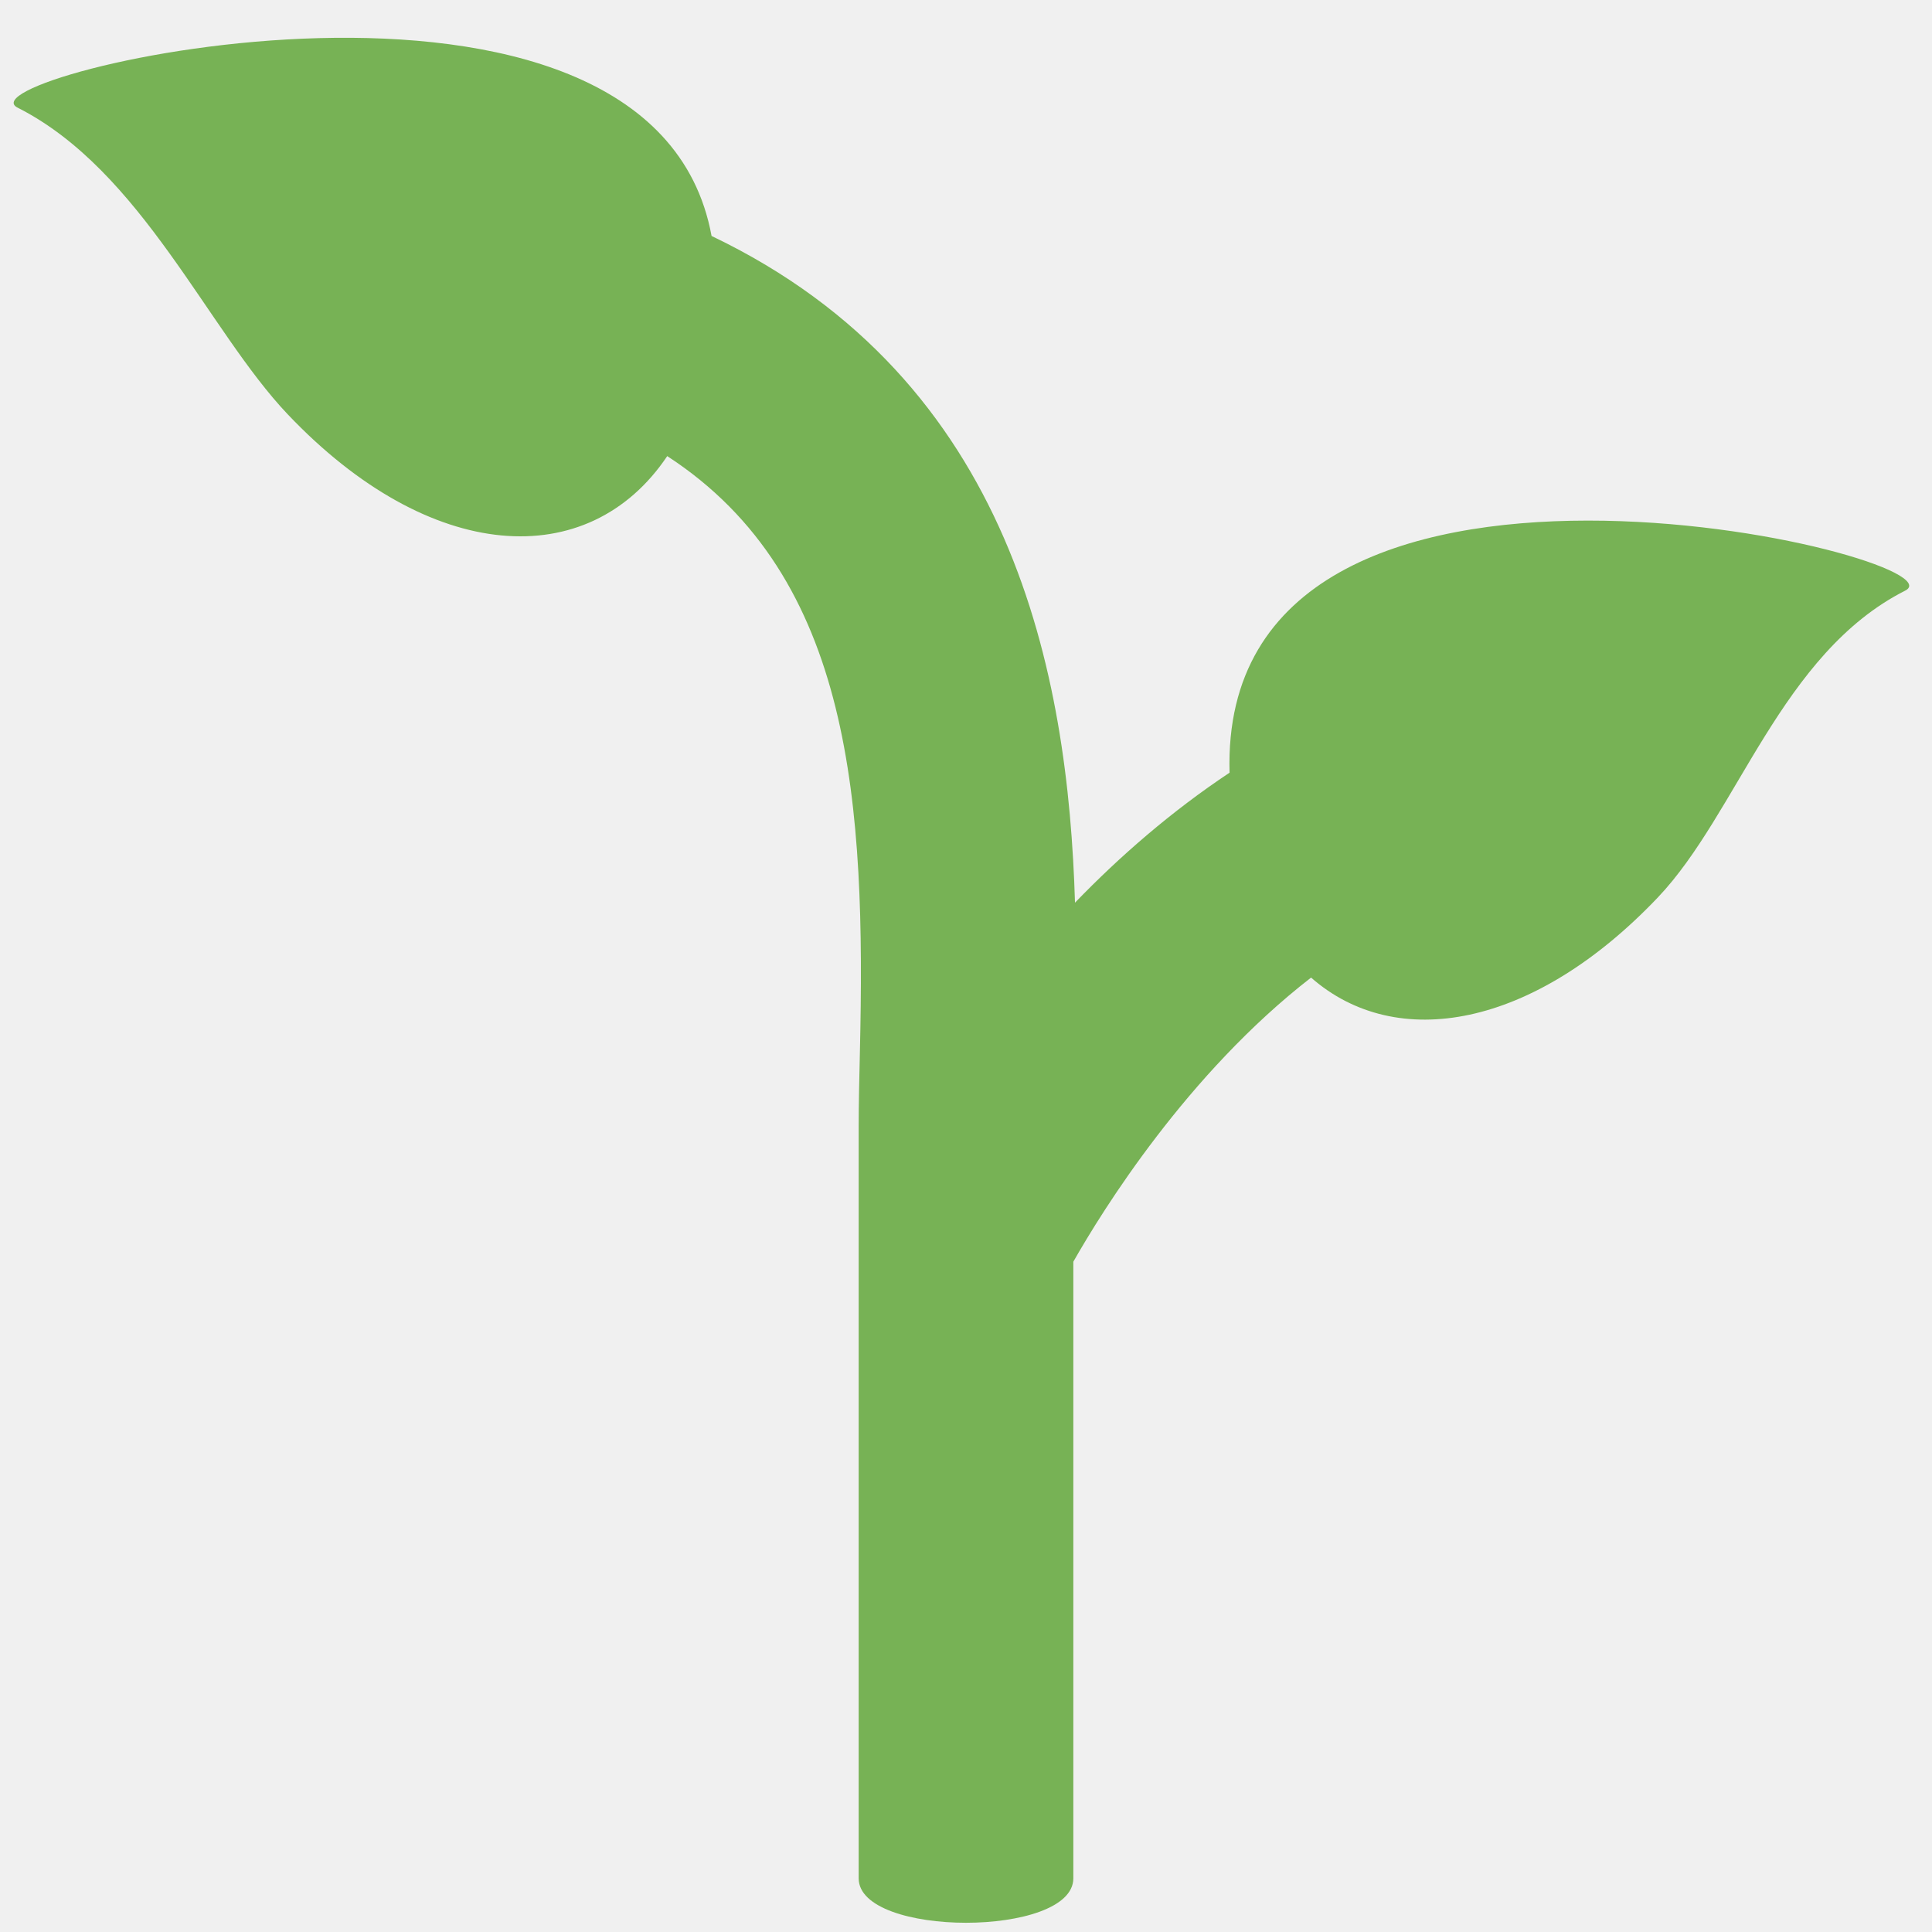
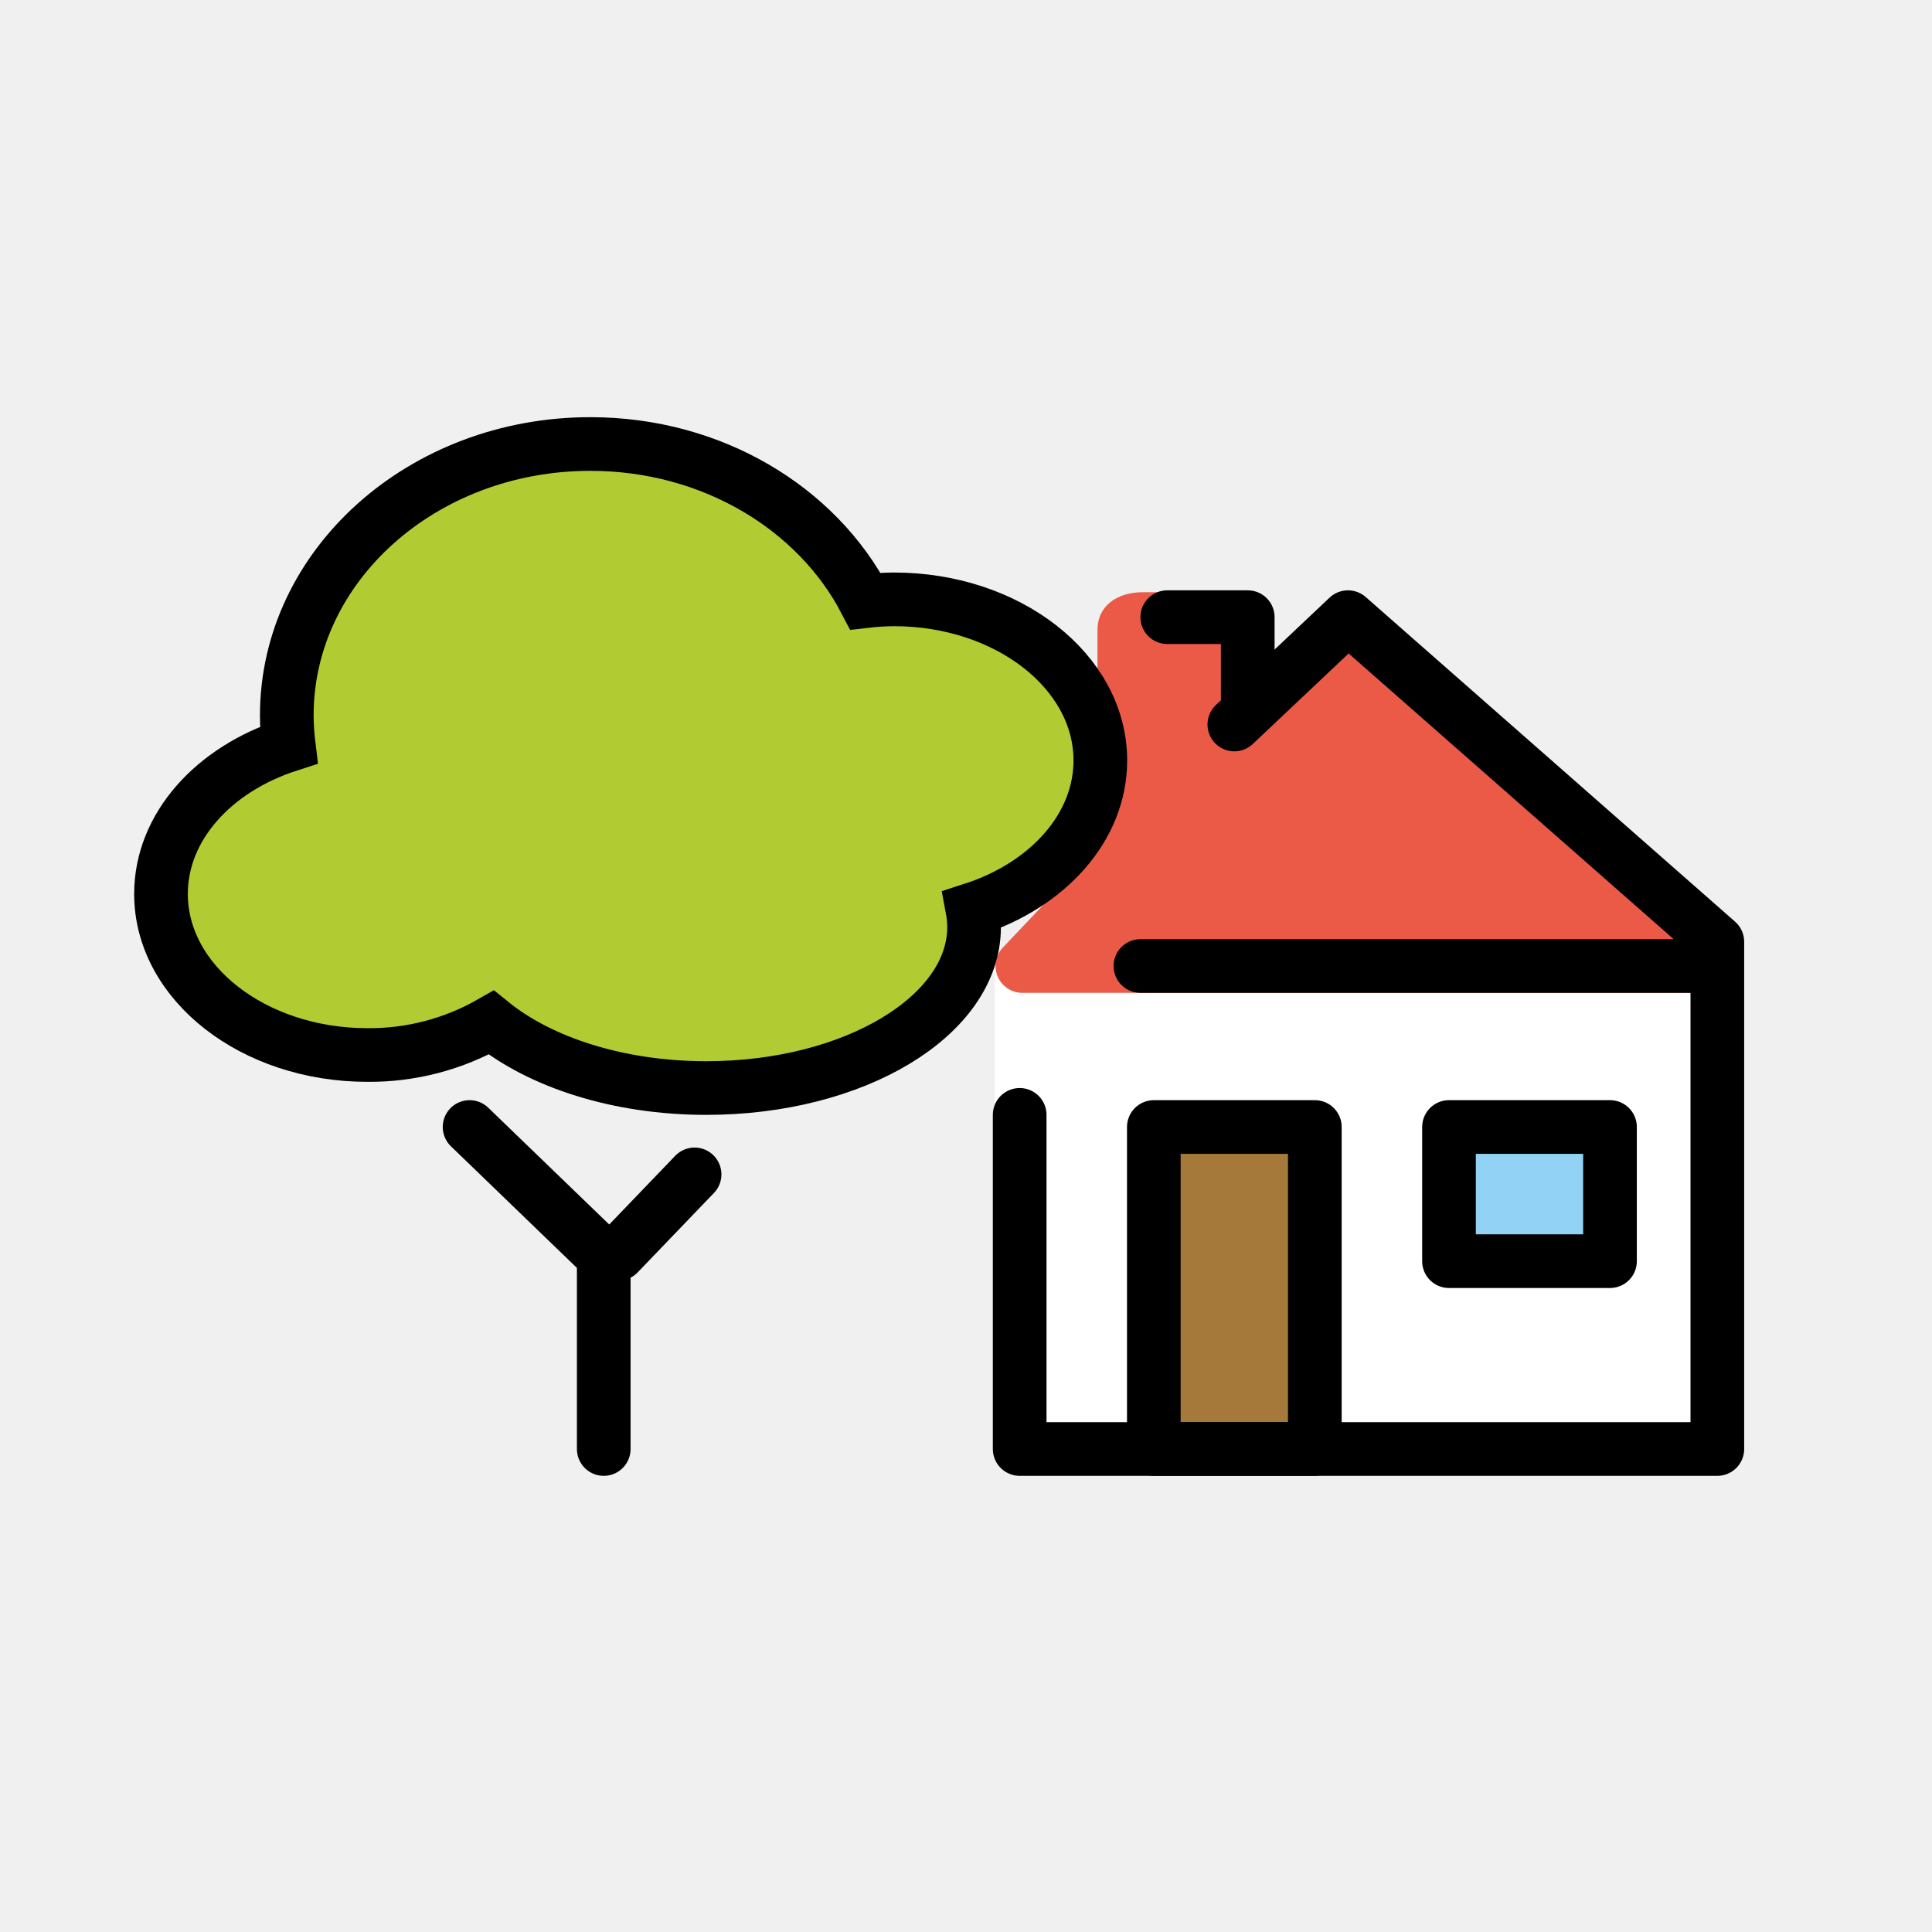
- <svg xmlns="http://www.w3.org/2000/svg" viewBox="0 0 36 36">
-   <path fill="#77B255" d="M22.911 14.398c-1.082.719-2.047 1.559-2.88 2.422-.127-4.245-1.147-9.735-6.772-12.423C12.146-1.658-.833 1.418.328 2.006c2.314 1.17 3.545 4.148 5.034 5.715 2.653 2.792 5.603 2.964 7.071.778 3.468 2.254 3.696 6.529 3.59 11.099-.012.505-.023.975-.023 1.402v14c0 1.104 4 1.104 4 0V23.51c.542-.954 2.122-3.505 4.43-5.294 1.586 1.393 4.142.948 6.463-1.495 1.489-1.567 2.293-4.544 4.607-5.715 1.221-.618-12.801-3.994-12.589 3.392z" />
+ <svg xmlns="http://www.w3.org/2000/svg" id="emoji" viewBox="0 0 72 72" version="1.1">
+   <g id="color">
+     <rect x="37.075" y="36.053" width="26.884" height="18.114" fill="#FFFFFF" />
+     <polygon fill="#EA5A47" stroke="#EA5A47" stroke-linecap="round" stroke-linejoin="round" stroke-miterlimit="10" stroke-width="2" points="50.235,23.2 38.1,36 63.5,36" />
+     <path fill="#EA5A47" d="M47.3,26l-6.4,6.059v-8.573c0-0.931,0.755-1.416,1.686-1.416h3.028 c0.931,0,1.686,0.485,1.686,1.416C47.3,23.486,47.3,26,47.3,26z" />
+     <rect x="43" y="42" width="6" height="12" fill="#A57939" />
+     <rect x="54" y="42" width="6" height="5" fill="#92D3F5" />
+     <path fill="#B1CC33" d="M41.006,28.339c0-3.312-3.445-6.003-7.694-6.003c-0.355,0.003-0.71,0.025-1.062,0.066 c-1.8-3.455-5.707-5.855-10.25-5.855c-6.248,0-11.312,4.529-11.312,10.114c0.001,0.369,0.025,0.738,0.07,1.104 C7.966,28.666,6,30.81,6,33.314c0,3.312,3.445,6.003,7.694,6.003c1.615,0.014,3.206-0.402,4.614-1.207 c1.818,1.477,4.726,2.438,8.015,2.438c5.511,0,9.978-2.688,9.978-6.003c-0.001-0.219-0.021-0.438-0.061-0.653 C39.036,32.99,41.006,30.845,41.006,28.339z" />
+   </g>
+   <g id="hair" />
+   <g id="skin" />
+   <g id="skin-shadow" />
+   <g id="line">
+     <polyline fill="none" stroke="#000000" stroke-linecap="round" stroke-linejoin="round" stroke-miterlimit="10" stroke-width="2" points="46,27 50.235,23 64,35.098 64,54 38,54 38,41.548" />
+     <rect x="43" y="42" width="6" height="12" fill="none" stroke="#000000" stroke-linecap="round" stroke-linejoin="round" stroke-miterlimit="10" stroke-width="2" />
+     <rect x="54" y="42" width="6" height="5" fill="none" stroke="#000000" stroke-linecap="round" stroke-linejoin="round" stroke-miterlimit="10" stroke-width="2" />
+     <polyline fill="none" stroke="#000000" stroke-linecap="round" stroke-linejoin="round" stroke-miterlimit="10" stroke-width="2" points="43.5,23 46.5,23 46.5,26" />
+     <path fill="none" stroke="#000000" stroke-miterlimit="10" stroke-width="2" d="M31.245,39.34" />
+     <polyline fill="none" stroke="#000000" stroke-linecap="round" stroke-linejoin="round" stroke-width="2" points="22.5,54 22.5,46.827 17.5,42" />
+     <line x1="23.041" x2="25.885" y1="46.727" y2="43.766" fill="none" stroke="#000000" stroke-linecap="round" stroke-linejoin="round" stroke-width="2" />
+     <path fill="none" stroke="#000000" stroke-linecap="round" stroke-miterlimit="10" stroke-width="2" d="M41.006,28.339 c0-3.312-3.445-6.003-7.694-6.003c-0.355,0.003-0.71,0.025-1.062,0.066c-1.8-3.455-5.707-5.855-10.25-5.855 c-6.248,0-11.312,4.529-11.312,10.114c0.001,0.369,0.025,0.738,0.07,1.104C7.966,28.666,6,30.81,6,33.314 c0,3.312,3.445,6.003,7.694,6.003c1.615,0.014,3.206-0.402,4.614-1.207c1.818,1.477,4.726,2.438,8.015,2.438 c5.511,0,9.978-2.688,9.978-6.003c-0.001-0.219-0.021-0.438-0.061-0.653 C39.036,32.99,41.006,30.845,41.006,28.339z" />
+     <line x1="63.5" x2="42.5" y1="36" y2="36" fill="none" stroke="#000000" stroke-linecap="round" stroke-linejoin="round" stroke-miterlimit="10" stroke-width="2" />
+   </g>
</svg>
